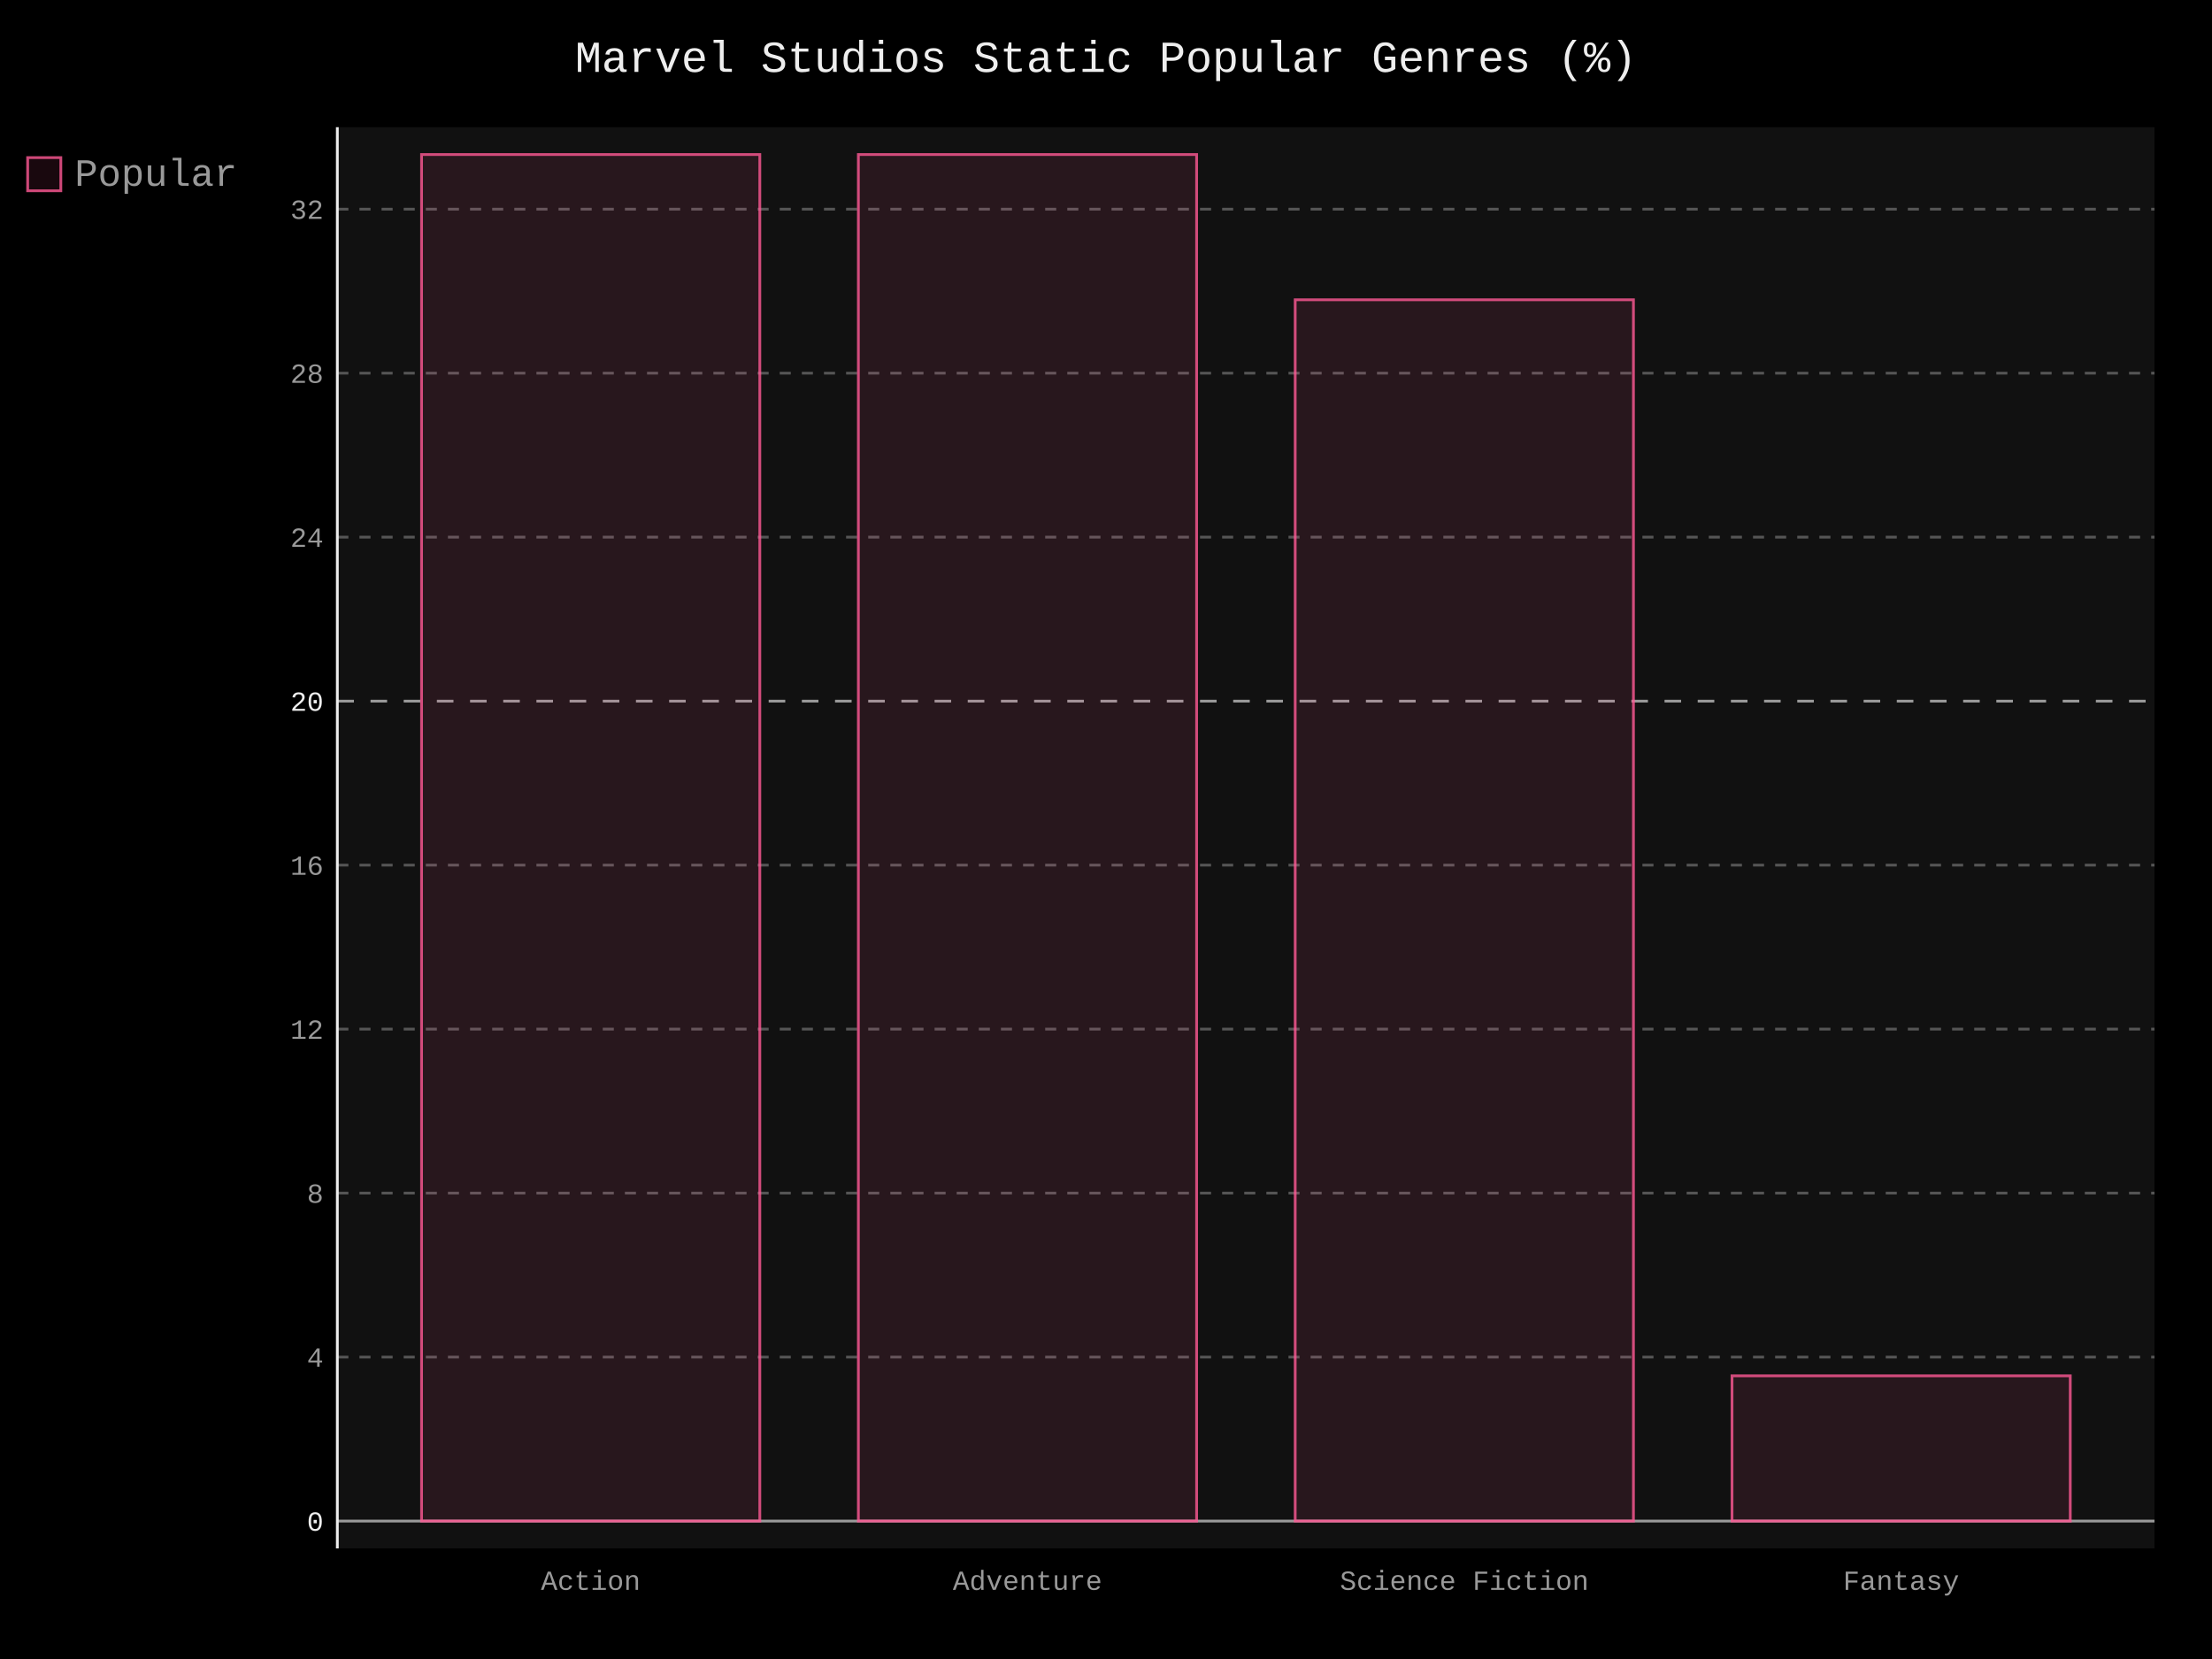
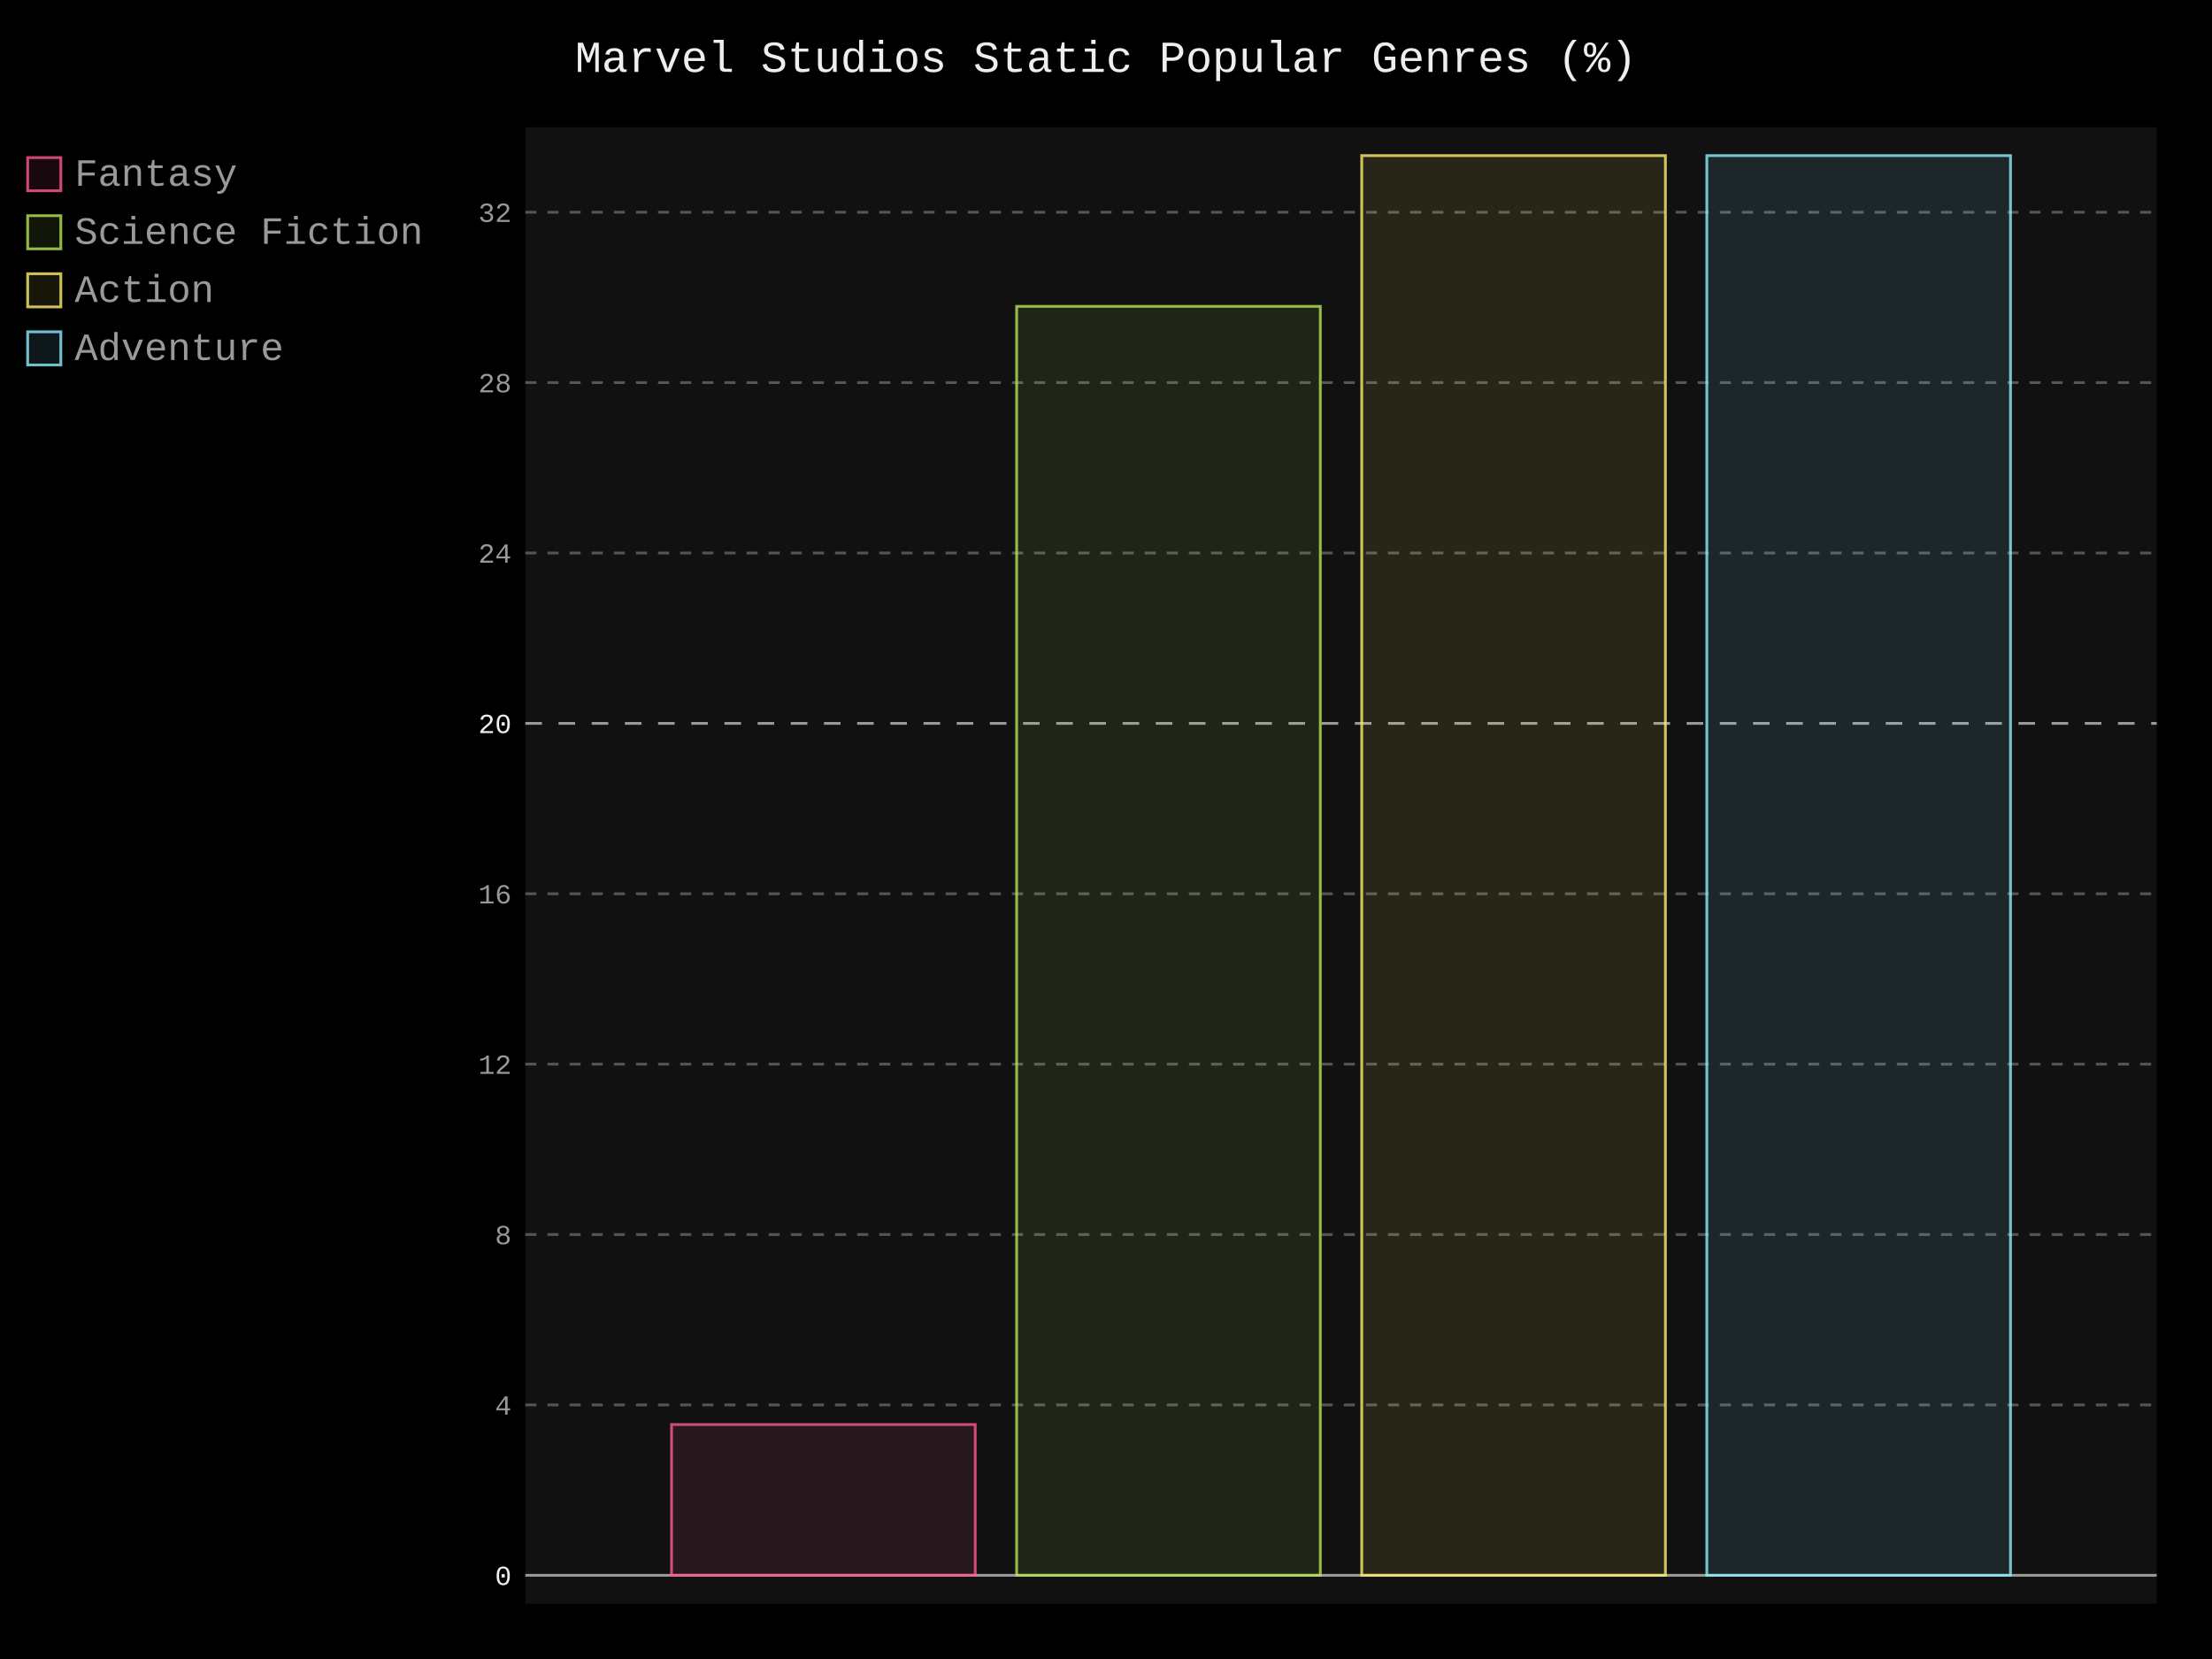
- <svg xmlns="http://www.w3.org/2000/svg" class="pygal-chart" id="chart-b6cb4312-e104-479b-89f4-b552a2c91688" viewBox="0 0 800 600">
+ <svg xmlns="http://www.w3.org/2000/svg" class="pygal-chart" id="chart-9ca7df8f-1907-4a4a-a498-c0ef268fc27b" viewBox="0 0 800 600">
  <defs>
-     <style type="text/css">#chart-b6cb4312-e104-479b-89f4-b552a2c91688{-webkit-user-select:none;-webkit-font-smoothing:antialiased;font-family:Consolas,"Liberation Mono",Menlo,Courier,monospace}#chart-b6cb4312-e104-479b-89f4-b552a2c91688 .title{font-family:Consolas,"Liberation Mono",Menlo,Courier,monospace;font-size:16px}#chart-b6cb4312-e104-479b-89f4-b552a2c91688 .legends .legend text{font-family:Consolas,"Liberation Mono",Menlo,Courier,monospace;font-size:14px}#chart-b6cb4312-e104-479b-89f4-b552a2c91688 .axis text{font-family:Consolas,"Liberation Mono",Menlo,Courier,monospace;font-size:10px}#chart-b6cb4312-e104-479b-89f4-b552a2c91688 .axis text.major{font-family:Consolas,"Liberation Mono",Menlo,Courier,monospace;font-size:10px}#chart-b6cb4312-e104-479b-89f4-b552a2c91688 .text-overlay text.value{font-family:Consolas,"Liberation Mono",Menlo,Courier,monospace;font-size:16px}#chart-b6cb4312-e104-479b-89f4-b552a2c91688 .text-overlay text.label{font-family:Consolas,"Liberation Mono",Menlo,Courier,monospace;font-size:10px}#chart-b6cb4312-e104-479b-89f4-b552a2c91688 .tooltip{font-family:Consolas,"Liberation Mono",Menlo,Courier,monospace;font-size:14px}#chart-b6cb4312-e104-479b-89f4-b552a2c91688 text.no_data{font-family:Consolas,"Liberation Mono",Menlo,Courier,monospace;font-size:64px}
- #chart-b6cb4312-e104-479b-89f4-b552a2c91688{background-color:black}#chart-b6cb4312-e104-479b-89f4-b552a2c91688 path,#chart-b6cb4312-e104-479b-89f4-b552a2c91688 line,#chart-b6cb4312-e104-479b-89f4-b552a2c91688 rect,#chart-b6cb4312-e104-479b-89f4-b552a2c91688 circle{-webkit-transition:1s ease-out;-moz-transition:1s ease-out;transition:1s ease-out}#chart-b6cb4312-e104-479b-89f4-b552a2c91688 .graph &gt; .background{fill:black}#chart-b6cb4312-e104-479b-89f4-b552a2c91688 .plot &gt; .background{fill:#111}#chart-b6cb4312-e104-479b-89f4-b552a2c91688 .graph{fill:#999}#chart-b6cb4312-e104-479b-89f4-b552a2c91688 text.no_data{fill:#eee}#chart-b6cb4312-e104-479b-89f4-b552a2c91688 .title{fill:#eee}#chart-b6cb4312-e104-479b-89f4-b552a2c91688 .legends .legend text{fill:#999}#chart-b6cb4312-e104-479b-89f4-b552a2c91688 .legends .legend:hover text{fill:#eee}#chart-b6cb4312-e104-479b-89f4-b552a2c91688 .axis .line{stroke:#eee}#chart-b6cb4312-e104-479b-89f4-b552a2c91688 .axis .guide.line{stroke:#555}#chart-b6cb4312-e104-479b-89f4-b552a2c91688 .axis .major.line{stroke:#999}#chart-b6cb4312-e104-479b-89f4-b552a2c91688 .axis text.major{fill:#eee}#chart-b6cb4312-e104-479b-89f4-b552a2c91688 .axis.y .guides:hover .guide.line,#chart-b6cb4312-e104-479b-89f4-b552a2c91688 .line-graph .axis.x .guides:hover .guide.line,#chart-b6cb4312-e104-479b-89f4-b552a2c91688 .stackedline-graph .axis.x .guides:hover .guide.line,#chart-b6cb4312-e104-479b-89f4-b552a2c91688 .xy-graph .axis.x .guides:hover .guide.line{stroke:#eee}#chart-b6cb4312-e104-479b-89f4-b552a2c91688 .axis .guides:hover text{fill:#eee}#chart-b6cb4312-e104-479b-89f4-b552a2c91688 .reactive{fill-opacity:.1;stroke-opacity:.8}#chart-b6cb4312-e104-479b-89f4-b552a2c91688 .ci{stroke:#999}#chart-b6cb4312-e104-479b-89f4-b552a2c91688 .reactive.active,#chart-b6cb4312-e104-479b-89f4-b552a2c91688 .active .reactive{fill-opacity:.75;stroke-opacity:.9;stroke-width:4}#chart-b6cb4312-e104-479b-89f4-b552a2c91688 .ci .reactive.active{stroke-width:1.5}#chart-b6cb4312-e104-479b-89f4-b552a2c91688 .series text{fill:#eee}#chart-b6cb4312-e104-479b-89f4-b552a2c91688 .tooltip rect{fill:#111;stroke:#eee;-webkit-transition:opacity 1s ease-out;-moz-transition:opacity 1s ease-out;transition:opacity 1s ease-out}#chart-b6cb4312-e104-479b-89f4-b552a2c91688 .tooltip .label{fill:#999}#chart-b6cb4312-e104-479b-89f4-b552a2c91688 .tooltip .label{fill:#999}#chart-b6cb4312-e104-479b-89f4-b552a2c91688 .tooltip .legend{font-size:.8em;fill:#555}#chart-b6cb4312-e104-479b-89f4-b552a2c91688 .tooltip .x_label{font-size:.6em;fill:#eee}#chart-b6cb4312-e104-479b-89f4-b552a2c91688 .tooltip .xlink{font-size:.5em;text-decoration:underline}#chart-b6cb4312-e104-479b-89f4-b552a2c91688 .tooltip .value{font-size:1.5em}#chart-b6cb4312-e104-479b-89f4-b552a2c91688 .bound{font-size:.5em}#chart-b6cb4312-e104-479b-89f4-b552a2c91688 .max-value{font-size:.75em;fill:#555}#chart-b6cb4312-e104-479b-89f4-b552a2c91688 .map-element{fill:#111;stroke:#555 !important}#chart-b6cb4312-e104-479b-89f4-b552a2c91688 .map-element .reactive{fill-opacity:inherit;stroke-opacity:inherit}#chart-b6cb4312-e104-479b-89f4-b552a2c91688 .color-0,#chart-b6cb4312-e104-479b-89f4-b552a2c91688 .color-0 a:visited{stroke:#ff5995;fill:#ff5995}#chart-b6cb4312-e104-479b-89f4-b552a2c91688 .text-overlay .color-0 text{fill:black}
- #chart-b6cb4312-e104-479b-89f4-b552a2c91688 text.no_data{text-anchor:middle}#chart-b6cb4312-e104-479b-89f4-b552a2c91688 .guide.line{fill:none}#chart-b6cb4312-e104-479b-89f4-b552a2c91688 .centered{text-anchor:middle}#chart-b6cb4312-e104-479b-89f4-b552a2c91688 .title{text-anchor:middle}#chart-b6cb4312-e104-479b-89f4-b552a2c91688 .legends .legend text{fill-opacity:1}#chart-b6cb4312-e104-479b-89f4-b552a2c91688 .axis.x text{text-anchor:middle}#chart-b6cb4312-e104-479b-89f4-b552a2c91688 .axis.x:not(.web) text[transform]{text-anchor:start}#chart-b6cb4312-e104-479b-89f4-b552a2c91688 .axis.x:not(.web) text[transform].backwards{text-anchor:end}#chart-b6cb4312-e104-479b-89f4-b552a2c91688 .axis.y text{text-anchor:end}#chart-b6cb4312-e104-479b-89f4-b552a2c91688 .axis.y text[transform].backwards{text-anchor:start}#chart-b6cb4312-e104-479b-89f4-b552a2c91688 .axis.y2 text{text-anchor:start}#chart-b6cb4312-e104-479b-89f4-b552a2c91688 .axis.y2 text[transform].backwards{text-anchor:end}#chart-b6cb4312-e104-479b-89f4-b552a2c91688 .axis .guide.line{stroke-dasharray:4,4}#chart-b6cb4312-e104-479b-89f4-b552a2c91688 .axis .major.guide.line{stroke-dasharray:6,6}#chart-b6cb4312-e104-479b-89f4-b552a2c91688 .horizontal .axis.y .guide.line,#chart-b6cb4312-e104-479b-89f4-b552a2c91688 .horizontal .axis.y2 .guide.line,#chart-b6cb4312-e104-479b-89f4-b552a2c91688 .vertical .axis.x .guide.line{opacity:0}#chart-b6cb4312-e104-479b-89f4-b552a2c91688 .horizontal .axis.always_show .guide.line,#chart-b6cb4312-e104-479b-89f4-b552a2c91688 .vertical .axis.always_show .guide.line{opacity:1 !important}#chart-b6cb4312-e104-479b-89f4-b552a2c91688 .axis.y .guides:hover .guide.line,#chart-b6cb4312-e104-479b-89f4-b552a2c91688 .axis.y2 .guides:hover .guide.line,#chart-b6cb4312-e104-479b-89f4-b552a2c91688 .axis.x .guides:hover .guide.line{opacity:1}#chart-b6cb4312-e104-479b-89f4-b552a2c91688 .axis .guides:hover text{opacity:1}#chart-b6cb4312-e104-479b-89f4-b552a2c91688 .nofill{fill:none}#chart-b6cb4312-e104-479b-89f4-b552a2c91688 .subtle-fill{fill-opacity:.2}#chart-b6cb4312-e104-479b-89f4-b552a2c91688 .dot{stroke-width:1px;fill-opacity:1}#chart-b6cb4312-e104-479b-89f4-b552a2c91688 .dot.active{stroke-width:5px}#chart-b6cb4312-e104-479b-89f4-b552a2c91688 .dot.negative{fill:transparent}#chart-b6cb4312-e104-479b-89f4-b552a2c91688 text,#chart-b6cb4312-e104-479b-89f4-b552a2c91688 tspan{stroke:none !important}#chart-b6cb4312-e104-479b-89f4-b552a2c91688 .series text.active{opacity:1}#chart-b6cb4312-e104-479b-89f4-b552a2c91688 .tooltip rect{fill-opacity:.95;stroke-width:.5}#chart-b6cb4312-e104-479b-89f4-b552a2c91688 .tooltip text{fill-opacity:1}#chart-b6cb4312-e104-479b-89f4-b552a2c91688 .showable{visibility:hidden}#chart-b6cb4312-e104-479b-89f4-b552a2c91688 .showable.shown{visibility:visible}#chart-b6cb4312-e104-479b-89f4-b552a2c91688 .gauge-background{fill:rgba(229,229,229,1);stroke:none}#chart-b6cb4312-e104-479b-89f4-b552a2c91688 .bg-lines{stroke:black;stroke-width:2px}</style>
+     <style type="text/css">#chart-9ca7df8f-1907-4a4a-a498-c0ef268fc27b{-webkit-user-select:none;-webkit-font-smoothing:antialiased;font-family:Consolas,"Liberation Mono",Menlo,Courier,monospace}#chart-9ca7df8f-1907-4a4a-a498-c0ef268fc27b .title{font-family:Consolas,"Liberation Mono",Menlo,Courier,monospace;font-size:16px}#chart-9ca7df8f-1907-4a4a-a498-c0ef268fc27b .legends .legend text{font-family:Consolas,"Liberation Mono",Menlo,Courier,monospace;font-size:14px}#chart-9ca7df8f-1907-4a4a-a498-c0ef268fc27b .axis text{font-family:Consolas,"Liberation Mono",Menlo,Courier,monospace;font-size:10px}#chart-9ca7df8f-1907-4a4a-a498-c0ef268fc27b .axis text.major{font-family:Consolas,"Liberation Mono",Menlo,Courier,monospace;font-size:10px}#chart-9ca7df8f-1907-4a4a-a498-c0ef268fc27b .text-overlay text.value{font-family:Consolas,"Liberation Mono",Menlo,Courier,monospace;font-size:16px}#chart-9ca7df8f-1907-4a4a-a498-c0ef268fc27b .text-overlay text.label{font-family:Consolas,"Liberation Mono",Menlo,Courier,monospace;font-size:10px}#chart-9ca7df8f-1907-4a4a-a498-c0ef268fc27b .tooltip{font-family:Consolas,"Liberation Mono",Menlo,Courier,monospace;font-size:14px}#chart-9ca7df8f-1907-4a4a-a498-c0ef268fc27b text.no_data{font-family:Consolas,"Liberation Mono",Menlo,Courier,monospace;font-size:64px}
+ #chart-9ca7df8f-1907-4a4a-a498-c0ef268fc27b{background-color:black}#chart-9ca7df8f-1907-4a4a-a498-c0ef268fc27b path,#chart-9ca7df8f-1907-4a4a-a498-c0ef268fc27b line,#chart-9ca7df8f-1907-4a4a-a498-c0ef268fc27b rect,#chart-9ca7df8f-1907-4a4a-a498-c0ef268fc27b circle{-webkit-transition:1s ease-out;-moz-transition:1s ease-out;transition:1s ease-out}#chart-9ca7df8f-1907-4a4a-a498-c0ef268fc27b .graph &gt; .background{fill:black}#chart-9ca7df8f-1907-4a4a-a498-c0ef268fc27b .plot &gt; .background{fill:#111}#chart-9ca7df8f-1907-4a4a-a498-c0ef268fc27b .graph{fill:#999}#chart-9ca7df8f-1907-4a4a-a498-c0ef268fc27b text.no_data{fill:#eee}#chart-9ca7df8f-1907-4a4a-a498-c0ef268fc27b .title{fill:#eee}#chart-9ca7df8f-1907-4a4a-a498-c0ef268fc27b .legends .legend text{fill:#999}#chart-9ca7df8f-1907-4a4a-a498-c0ef268fc27b .legends .legend:hover text{fill:#eee}#chart-9ca7df8f-1907-4a4a-a498-c0ef268fc27b .axis .line{stroke:#eee}#chart-9ca7df8f-1907-4a4a-a498-c0ef268fc27b .axis .guide.line{stroke:#555}#chart-9ca7df8f-1907-4a4a-a498-c0ef268fc27b .axis .major.line{stroke:#999}#chart-9ca7df8f-1907-4a4a-a498-c0ef268fc27b .axis text.major{fill:#eee}#chart-9ca7df8f-1907-4a4a-a498-c0ef268fc27b .axis.y .guides:hover .guide.line,#chart-9ca7df8f-1907-4a4a-a498-c0ef268fc27b .line-graph .axis.x .guides:hover .guide.line,#chart-9ca7df8f-1907-4a4a-a498-c0ef268fc27b .stackedline-graph .axis.x .guides:hover .guide.line,#chart-9ca7df8f-1907-4a4a-a498-c0ef268fc27b .xy-graph .axis.x .guides:hover .guide.line{stroke:#eee}#chart-9ca7df8f-1907-4a4a-a498-c0ef268fc27b .axis .guides:hover text{fill:#eee}#chart-9ca7df8f-1907-4a4a-a498-c0ef268fc27b .reactive{fill-opacity:.1;stroke-opacity:.8}#chart-9ca7df8f-1907-4a4a-a498-c0ef268fc27b .ci{stroke:#999}#chart-9ca7df8f-1907-4a4a-a498-c0ef268fc27b .reactive.active,#chart-9ca7df8f-1907-4a4a-a498-c0ef268fc27b .active .reactive{fill-opacity:.75;stroke-opacity:.9;stroke-width:4}#chart-9ca7df8f-1907-4a4a-a498-c0ef268fc27b .ci .reactive.active{stroke-width:1.5}#chart-9ca7df8f-1907-4a4a-a498-c0ef268fc27b .series text{fill:#eee}#chart-9ca7df8f-1907-4a4a-a498-c0ef268fc27b .tooltip rect{fill:#111;stroke:#eee;-webkit-transition:opacity 1s ease-out;-moz-transition:opacity 1s ease-out;transition:opacity 1s ease-out}#chart-9ca7df8f-1907-4a4a-a498-c0ef268fc27b .tooltip .label{fill:#999}#chart-9ca7df8f-1907-4a4a-a498-c0ef268fc27b .tooltip .label{fill:#999}#chart-9ca7df8f-1907-4a4a-a498-c0ef268fc27b .tooltip .legend{font-size:.8em;fill:#555}#chart-9ca7df8f-1907-4a4a-a498-c0ef268fc27b .tooltip .x_label{font-size:.6em;fill:#eee}#chart-9ca7df8f-1907-4a4a-a498-c0ef268fc27b .tooltip .xlink{font-size:.5em;text-decoration:underline}#chart-9ca7df8f-1907-4a4a-a498-c0ef268fc27b .tooltip .value{font-size:1.5em}#chart-9ca7df8f-1907-4a4a-a498-c0ef268fc27b .bound{font-size:.5em}#chart-9ca7df8f-1907-4a4a-a498-c0ef268fc27b .max-value{font-size:.75em;fill:#555}#chart-9ca7df8f-1907-4a4a-a498-c0ef268fc27b .map-element{fill:#111;stroke:#555 !important}#chart-9ca7df8f-1907-4a4a-a498-c0ef268fc27b .map-element .reactive{fill-opacity:inherit;stroke-opacity:inherit}#chart-9ca7df8f-1907-4a4a-a498-c0ef268fc27b .color-0,#chart-9ca7df8f-1907-4a4a-a498-c0ef268fc27b .color-0 a:visited{stroke:#ff5995;fill:#ff5995}#chart-9ca7df8f-1907-4a4a-a498-c0ef268fc27b .color-1,#chart-9ca7df8f-1907-4a4a-a498-c0ef268fc27b .color-1 a:visited{stroke:#b6e354;fill:#b6e354}#chart-9ca7df8f-1907-4a4a-a498-c0ef268fc27b .color-2,#chart-9ca7df8f-1907-4a4a-a498-c0ef268fc27b .color-2 a:visited{stroke:#feed6c;fill:#feed6c}#chart-9ca7df8f-1907-4a4a-a498-c0ef268fc27b .color-3,#chart-9ca7df8f-1907-4a4a-a498-c0ef268fc27b .color-3 a:visited{stroke:#8cedff;fill:#8cedff}#chart-9ca7df8f-1907-4a4a-a498-c0ef268fc27b .text-overlay .color-0 text{fill:black}#chart-9ca7df8f-1907-4a4a-a498-c0ef268fc27b .text-overlay .color-1 text{fill:black}#chart-9ca7df8f-1907-4a4a-a498-c0ef268fc27b .text-overlay .color-2 text{fill:black}#chart-9ca7df8f-1907-4a4a-a498-c0ef268fc27b .text-overlay .color-3 text{fill:black}
+ #chart-9ca7df8f-1907-4a4a-a498-c0ef268fc27b text.no_data{text-anchor:middle}#chart-9ca7df8f-1907-4a4a-a498-c0ef268fc27b .guide.line{fill:none}#chart-9ca7df8f-1907-4a4a-a498-c0ef268fc27b .centered{text-anchor:middle}#chart-9ca7df8f-1907-4a4a-a498-c0ef268fc27b .title{text-anchor:middle}#chart-9ca7df8f-1907-4a4a-a498-c0ef268fc27b .legends .legend text{fill-opacity:1}#chart-9ca7df8f-1907-4a4a-a498-c0ef268fc27b .axis.x text{text-anchor:middle}#chart-9ca7df8f-1907-4a4a-a498-c0ef268fc27b .axis.x:not(.web) text[transform]{text-anchor:start}#chart-9ca7df8f-1907-4a4a-a498-c0ef268fc27b .axis.x:not(.web) text[transform].backwards{text-anchor:end}#chart-9ca7df8f-1907-4a4a-a498-c0ef268fc27b .axis.y text{text-anchor:end}#chart-9ca7df8f-1907-4a4a-a498-c0ef268fc27b .axis.y text[transform].backwards{text-anchor:start}#chart-9ca7df8f-1907-4a4a-a498-c0ef268fc27b .axis.y2 text{text-anchor:start}#chart-9ca7df8f-1907-4a4a-a498-c0ef268fc27b .axis.y2 text[transform].backwards{text-anchor:end}#chart-9ca7df8f-1907-4a4a-a498-c0ef268fc27b .axis .guide.line{stroke-dasharray:4,4}#chart-9ca7df8f-1907-4a4a-a498-c0ef268fc27b .axis .major.guide.line{stroke-dasharray:6,6}#chart-9ca7df8f-1907-4a4a-a498-c0ef268fc27b .horizontal .axis.y .guide.line,#chart-9ca7df8f-1907-4a4a-a498-c0ef268fc27b .horizontal .axis.y2 .guide.line,#chart-9ca7df8f-1907-4a4a-a498-c0ef268fc27b .vertical .axis.x .guide.line{opacity:0}#chart-9ca7df8f-1907-4a4a-a498-c0ef268fc27b .horizontal .axis.always_show .guide.line,#chart-9ca7df8f-1907-4a4a-a498-c0ef268fc27b .vertical .axis.always_show .guide.line{opacity:1 !important}#chart-9ca7df8f-1907-4a4a-a498-c0ef268fc27b .axis.y .guides:hover .guide.line,#chart-9ca7df8f-1907-4a4a-a498-c0ef268fc27b .axis.y2 .guides:hover .guide.line,#chart-9ca7df8f-1907-4a4a-a498-c0ef268fc27b .axis.x .guides:hover .guide.line{opacity:1}#chart-9ca7df8f-1907-4a4a-a498-c0ef268fc27b .axis .guides:hover text{opacity:1}#chart-9ca7df8f-1907-4a4a-a498-c0ef268fc27b .nofill{fill:none}#chart-9ca7df8f-1907-4a4a-a498-c0ef268fc27b .subtle-fill{fill-opacity:.2}#chart-9ca7df8f-1907-4a4a-a498-c0ef268fc27b .dot{stroke-width:1px;fill-opacity:1}#chart-9ca7df8f-1907-4a4a-a498-c0ef268fc27b .dot.active{stroke-width:5px}#chart-9ca7df8f-1907-4a4a-a498-c0ef268fc27b .dot.negative{fill:transparent}#chart-9ca7df8f-1907-4a4a-a498-c0ef268fc27b text,#chart-9ca7df8f-1907-4a4a-a498-c0ef268fc27b tspan{stroke:none !important}#chart-9ca7df8f-1907-4a4a-a498-c0ef268fc27b .series text.active{opacity:1}#chart-9ca7df8f-1907-4a4a-a498-c0ef268fc27b .tooltip rect{fill-opacity:.95;stroke-width:.5}#chart-9ca7df8f-1907-4a4a-a498-c0ef268fc27b .tooltip text{fill-opacity:1}#chart-9ca7df8f-1907-4a4a-a498-c0ef268fc27b .showable{visibility:hidden}#chart-9ca7df8f-1907-4a4a-a498-c0ef268fc27b .showable.shown{visibility:visible}#chart-9ca7df8f-1907-4a4a-a498-c0ef268fc27b .gauge-background{fill:rgba(229,229,229,1);stroke:none}#chart-9ca7df8f-1907-4a4a-a498-c0ef268fc27b .bg-lines{stroke:black;stroke-width:2px}</style>
  </defs>
  <g class="graph bar-graph vertical">
    <rect class="background" height="600" width="800" x="0" y="0" />
-     <g class="plot" transform="translate(122, 46)">
-       <rect class="background" height="514" width="657.2" x="0" y="0" />
+     <g class="plot" transform="translate(190, 46)">
+       <rect class="background" height="534" width="590.0" x="0" y="0" />
      <g class="axis y always_show">
        <g class="guides">
-           <path class="axis major line" d="M0 504.115 h657.2" />
-           <text class="major" x="-5" y="507.615">0</text>
+           <path class="axis major line" d="M0 523.731 h590" />
+           <text class="major" x="-5" y="527.231">0</text>
        </g>
        <g class="guides">
-           <path class="guide line" d="M0 444.807 h657.2" />
-           <text class="" x="-5" y="448.307">4</text>
+           <path class="guide line" d="M0 462.109 h590" />
+           <text class="" x="-5" y="465.609">4</text>
        </g>
        <g class="guides">
-           <path class="guide line" d="M0 385.499 h657.2" />
-           <text class="" x="-5" y="388.999">8</text>
+           <path class="guide line" d="M0 400.488 h590" />
+           <text class="" x="-5" y="403.988">8</text>
        </g>
        <g class="guides">
-           <path class="guide line" d="M0 326.191 h657.2" />
-           <text class="" x="-5" y="329.691">12</text>
+           <path class="guide line" d="M0 338.866 h590" />
+           <text class="" x="-5" y="342.366">12</text>
        </g>
        <g class="guides">
-           <path class="guide line" d="M0 266.882 h657.2" />
-           <text class="" x="-5" y="270.382">16</text>
+           <path class="guide line" d="M0 277.245 h590" />
+           <text class="" x="-5" y="280.745">16</text>
        </g>
        <g class="guides">
-           <path class="major guide line" d="M0 207.574 h657.2" />
-           <text class="major" x="-5" y="211.074">20</text>
+           <path class="major guide line" d="M0 215.623 h590" />
+           <text class="major" x="-5" y="219.123">20</text>
        </g>
        <g class="guides">
-           <path class="guide line" d="M0 148.266 h657.2" />
-           <text class="" x="-5" y="151.766">24</text>
+           <path class="guide line" d="M0 154.001 h590" />
+           <text class="" x="-5" y="157.501">24</text>
        </g>
        <g class="guides">
-           <path class="guide line" d="M0 88.957 h657.2" />
-           <text class="" x="-5" y="92.457">28</text>
+           <path class="guide line" d="M0 92.38 h590" />
+           <text class="" x="-5" y="95.88">28</text>
        </g>
        <g class="guides">
-           <path class="guide line" d="M0 29.649 h657.2" />
-           <text class="" x="-5" y="33.149">32</text>
-         </g>
-       </g>
-       <g class="axis x">
-         <path class="line" d="M0 0 v514" />
-         <g class="guides">
-           <path class="guide line" d="M91.629 0 v514" />
-           <text class="" x="91.629" y="529.0">Action</text>
-         </g>
-         <g class="guides">
-           <path class="guide line" d="M249.61 0 v514" />
-           <text class="" x="249.61" y="529.0">Adventure</text>
-         </g>
-         <g class="guides">
-           <path class="guide line" d="M407.59 0 v514" />
-           <text class="" x="407.59" y="529.0">Science Fiction</text>
-         </g>
-         <g class="guides">
-           <path class="guide line" d="M565.571 0 v514" />
-           <text class="" x="565.571" y="529.0">Fantasy</text>
+           <path class="guide line" d="M0 30.758 h590" />
+           <text class="" x="-5" y="34.258">32</text>
        </g>
      </g>
      <g class="series serie-0 color-0">
        <g class="bars">
          <g class="bar">
-             <rect class="rect reactive tooltip-trigger" height="494.231" rx="0" ry="0" width="122.34" x="30.459" y="9.885" />
+             <rect class="rect reactive tooltip-trigger" height="54.535" rx="0" ry="0" width="109.831" x="52.873" y="469.196" />
          </g>
+         </g>
+       </g>
+       <g class="series serie-1 color-1">
+         <g class="bars">
          <g class="bar">
-             <rect class="rect reactive tooltip-trigger" height="494.231" rx="0" ry="0" width="122.34" x="188.439" y="9.885" />
+             <rect class="rect reactive tooltip-trigger" height="458.926" rx="0" ry="0" width="109.831" x="177.681" y="64.804" />
          </g>
+         </g>
+       </g>
+       <g class="series serie-2 color-2">
+         <g class="bars">
          <g class="bar">
-             <rect class="rect reactive tooltip-trigger" height="441.698" rx="0" ry="0" width="122.34" x="346.42" y="62.417" />
+             <rect class="rect reactive tooltip-trigger" height="513.462" rx="0" ry="0" width="109.831" x="302.488" y="10.269" />
          </g>
+         </g>
+       </g>
+       <g class="series serie-3 color-3">
+         <g class="bars">
          <g class="bar">
-             <rect class="rect reactive tooltip-trigger" height="52.532" rx="0" ry="0" width="122.34" x="504.401" y="451.583" />
+             <rect class="rect reactive tooltip-trigger" height="513.462" rx="0" ry="0" width="109.831" x="427.296" y="10.269" />
          </g>
        </g>
      </g>
    </g>
    <g class="titles">
      <text class="title plot_title" x="400.0" y="26">Marvel Studios Static Popular Genres (%)</text>
    </g>
-     <g class="plot overlay" transform="translate(122, 46)">
+     <g class="plot overlay" transform="translate(190, 46)">
      <g class="series serie-0 color-0" />
+       <g class="series serie-1 color-1" />
+       <g class="series serie-2 color-2" />
+       <g class="series serie-3 color-3" />
    </g>
-     <g class="plot text-overlay" transform="translate(122, 46)">
+     <g class="plot text-overlay" transform="translate(190, 46)">
      <g class="series serie-0 color-0" />
+       <g class="series serie-1 color-1" />
+       <g class="series serie-2 color-2" />
+       <g class="series serie-3 color-3" />
    </g>
-     <g class="plot tooltip-overlay" transform="translate(122, 46)">
+     <g class="plot tooltip-overlay" transform="translate(190, 46)">
      <g class="tooltip" style="opacity: 0" transform="translate(0 0)">
        <rect class="tooltip-box" height="0" rx="0" ry="0" width="0" />
        <g class="text" />
      </g>
    </g>
    <g class="legends" transform="translate(10, 56)">
      <g class="legend reactive activate-serie" id="activate-serie-0">
        <rect class="color-0 reactive" height="12" width="12" x="0.0" y="1.0" />
-         <text x="17.0" y="11.2">Popular</text>
+         <text x="17.0" y="11.2">Fantasy</text>
+       </g>
+       <g class="legend reactive activate-serie" id="activate-serie-1">
+         <rect class="color-1 reactive" height="12" width="12" x="0.0" y="22.0" />
+         <text x="17.0" y="32.2">Science Fiction</text>
+       </g>
+       <g class="legend reactive activate-serie" id="activate-serie-2">
+         <rect class="color-2 reactive" height="12" width="12" x="0.0" y="43.0" />
+         <text x="17.0" y="53.2">Action</text>
+       </g>
+       <g class="legend reactive activate-serie" id="activate-serie-3">
+         <rect class="color-3 reactive" height="12" width="12" x="0.0" y="64.0" />
+         <text x="17.0" y="74.2">Adventure</text>
      </g>
    </g>
    <g class="legends" transform="translate(790, 56)" />
  </g>
</svg>
